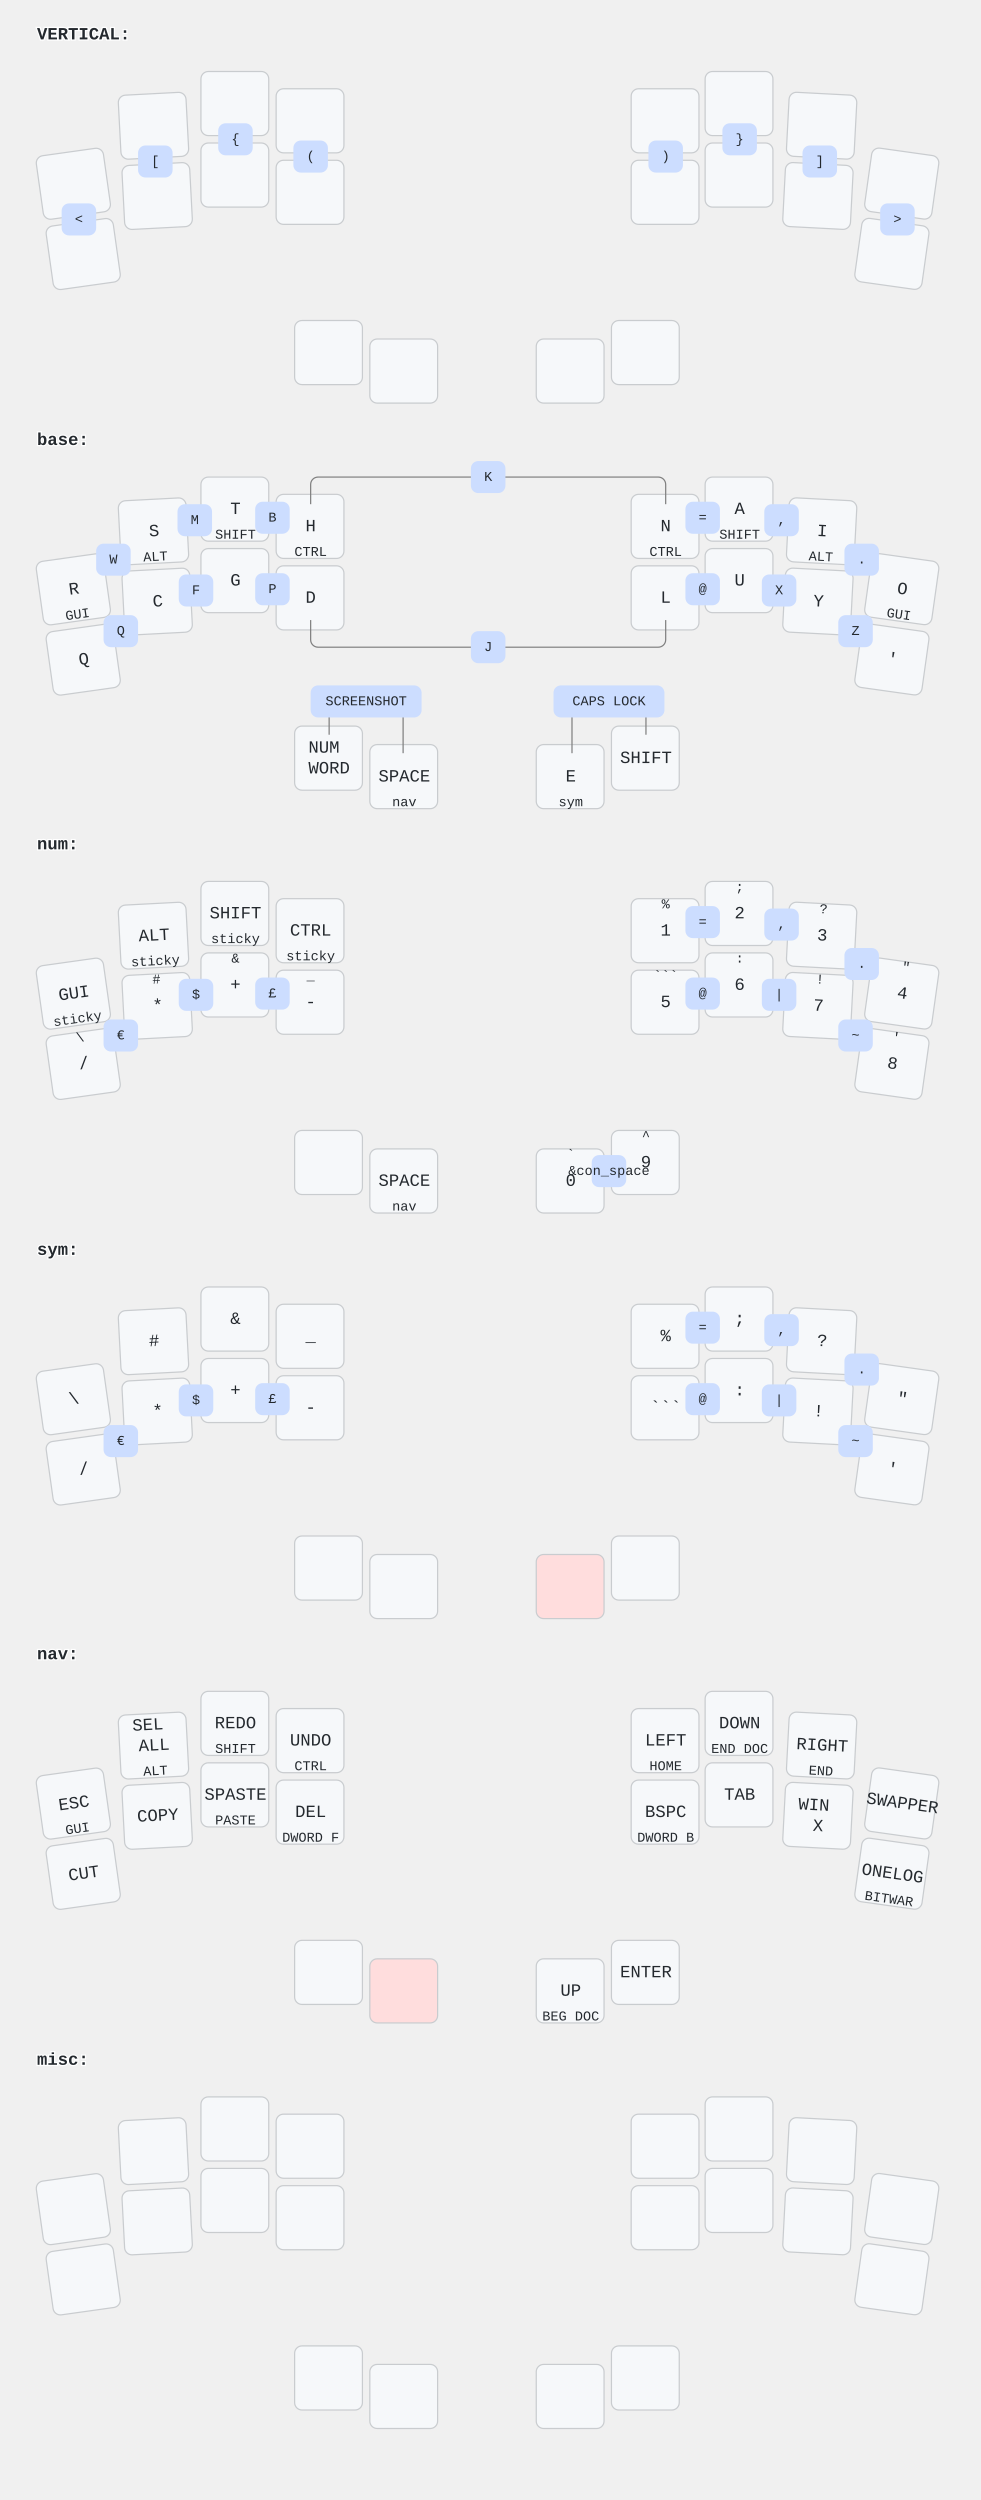
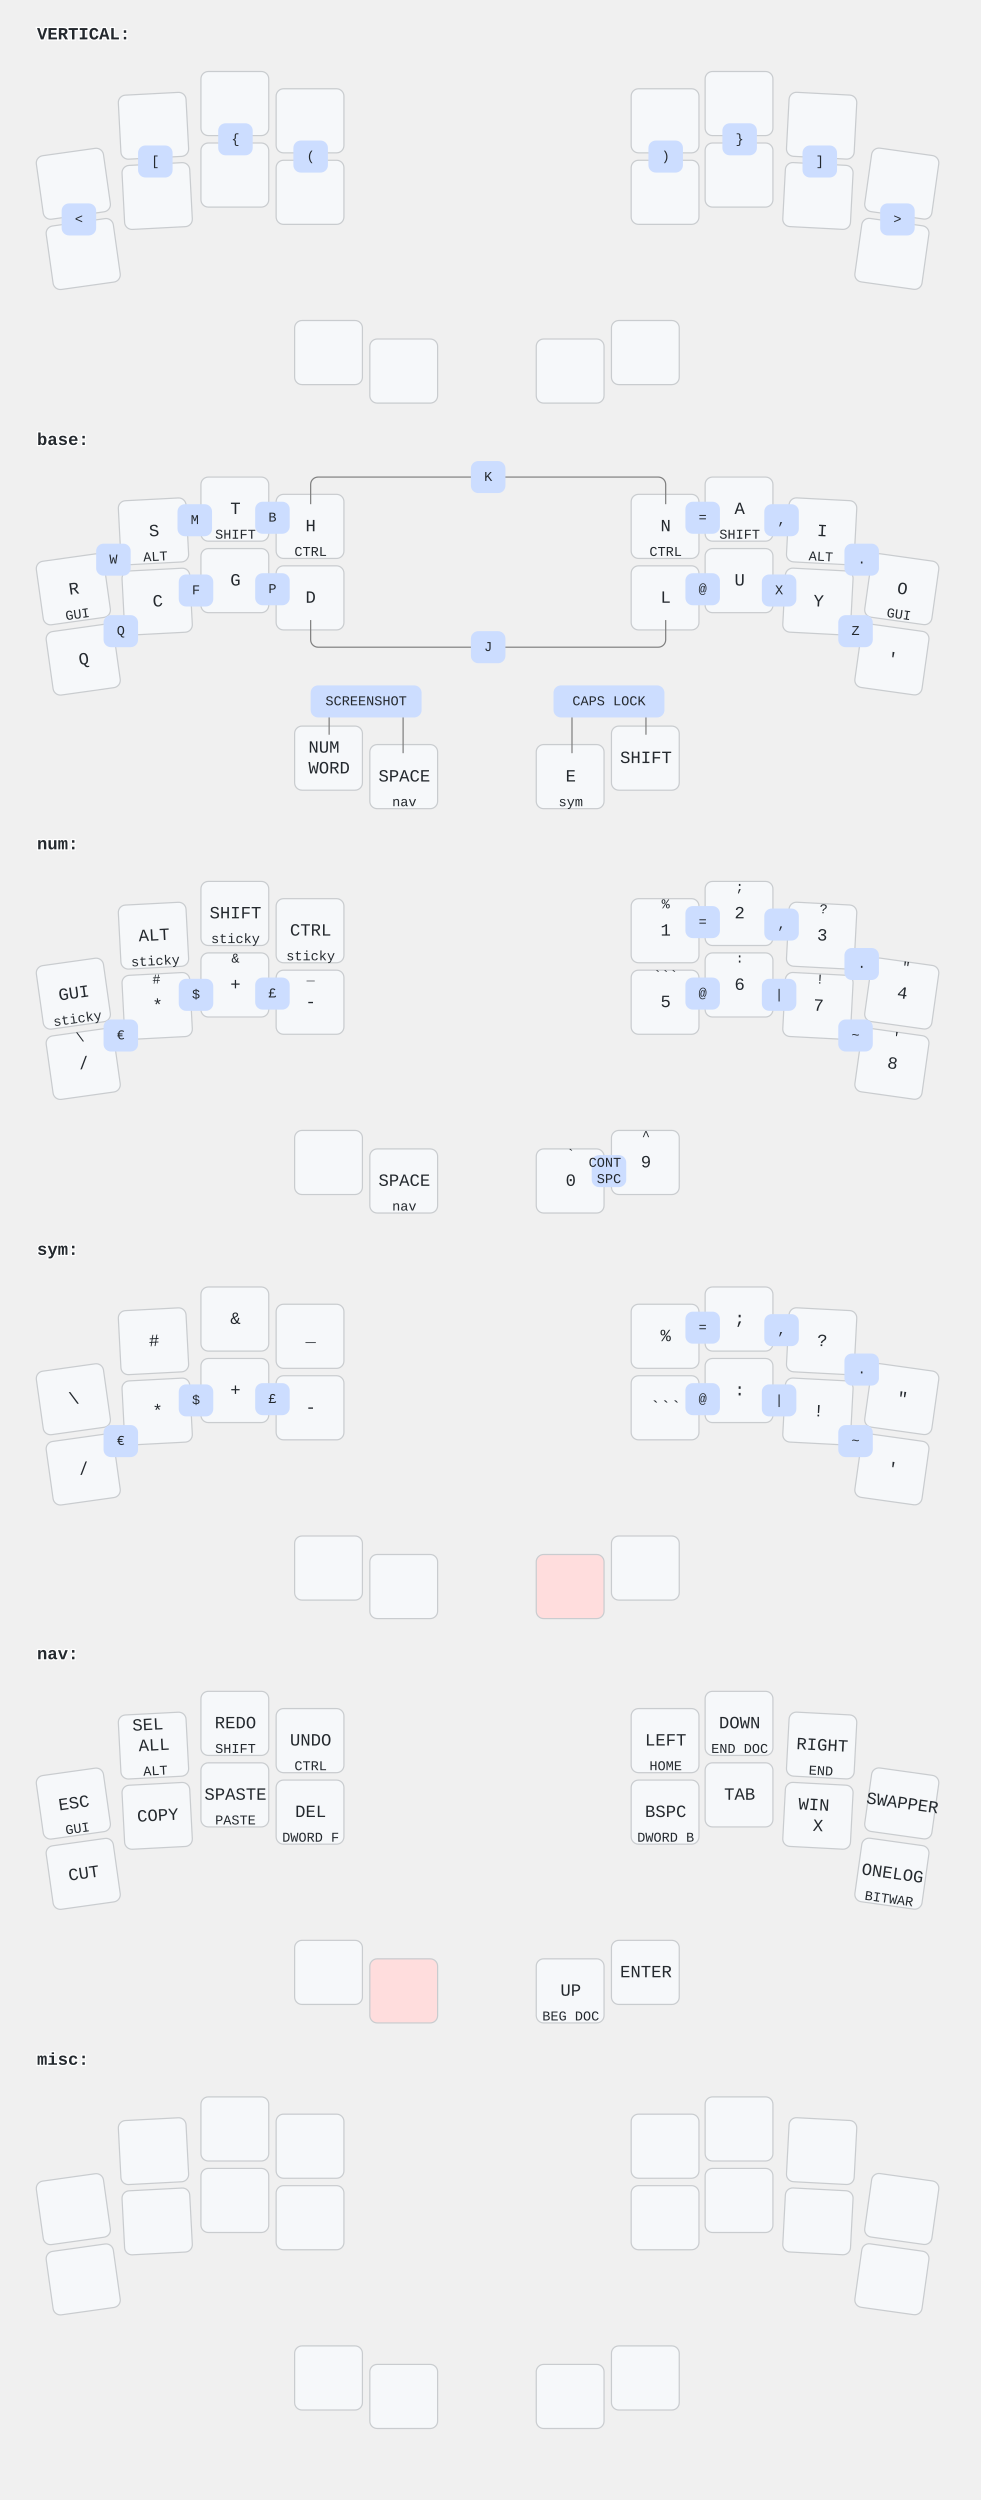
<svg xmlns="http://www.w3.org/2000/svg" width="795" height="2028" viewBox="0 0 795 2028" class="keymap">
  <style>/* font and background color specifications */
svg.keymap {
  font-family: SFMono-Regular,Consolas,Liberation Mono,Menlo,monospace;
  font-size: 14px;
  font-kerning: normal;
  text-rendering: optimizeLegibility;
  fill: #24292e;
}

/* default key styling */
rect.key {
  fill: #f6f8fa;
  stroke: #c9cccf;
  stroke-width: 1;
}

/* default key side styling, only used is draw_key_sides is set */
rect.side {
  filter: brightness(90%);
}

/* color accent for combo boxes */
rect.combo, rect.combo-separate {
  fill: #cdf;
}

/* color accent for held keys */
rect.held, rect.combo.held {
  fill: #fdd;
}

/* color accent for ghost (optional) keys */
rect.ghost, rect.combo.ghost {
  display: none;
}

text {
  text-anchor: middle;
  dominant-baseline: middle;
}

/* styling for layer labels */
text.label {
  font-weight: bold;
  text-anchor: start;
  stroke: white;
  stroke-width: 2;
  paint-order: stroke;
}

/* styling for combo tap, and key hold/shifted label text */
text.combo, text.hold, text.shifted {
  font-size: 11px;
}

text.hold {
  text-anchor: middle;
  dominant-baseline: auto;
}

text.shifted {
  text-anchor: middle;
  dominant-baseline: hanging;
}

/* styling for hold/shifted label text in combo box */
text.combo.hold, text.combo.shifted {
  font-size: 8px;
}

/* lighter symbol for transparent keys */
text.trans {
  fill: #7b7e81;
}

/* styling for combo dendrons */
path.combo {
  stroke-width: 1;
  stroke: gray;
  fill: none;
}

/* Start Tabler Icons Cleanup */
/* cannot use height/width with glyphs */
.icon-tabler &gt; path {
  fill: inherit;
  stroke: inherit;
  stroke-width: 2;
}
/* hide tabler's default box */
.icon-tabler &gt; path[stroke="none"][fill="none"] {
  visibility: hidden;
}
/* End Tabler Icons Cleanup */</style>
  <g transform="translate(30, 0)" class="layer-VERTICAL">
    <text x="0" y="28" class="label">VERTICAL:</text>
    <g transform="translate(0, 56)">
      <g transform="translate(30, 93) rotate(-8.0)" class="key trans keypos-0">
        <rect rx="6" ry="6" x="-28" y="-26" width="55" height="52" class="key trans" />
      </g>
      <g transform="translate(95, 46) rotate(-3.0)" class="key trans keypos-1">
        <rect rx="6" ry="6" x="-28" y="-26" width="55" height="52" class="key trans" />
      </g>
      <g transform="translate(161, 28)" class="key trans keypos-2">
        <rect rx="6" ry="6" x="-28" y="-26" width="55" height="52" class="key trans" />
      </g>
      <g transform="translate(222, 42)" class="key trans keypos-3">
        <rect rx="6" ry="6" x="-28" y="-26" width="55" height="52" class="key trans" />
      </g>
      <g transform="translate(283, 71)" class="key ghost keypos-4">
        <rect rx="6" ry="6" x="-28" y="-26" width="55" height="52" class="key ghost" />
      </g>
      <g transform="translate(449, 71)" class="key ghost keypos-5">
        <rect rx="6" ry="6" x="-28" y="-26" width="55" height="52" class="key ghost" />
      </g>
      <g transform="translate(510, 42)" class="key trans keypos-6">
        <rect rx="6" ry="6" x="-28" y="-26" width="55" height="52" class="key trans" />
      </g>
      <g transform="translate(570, 28)" class="key trans keypos-7">
        <rect rx="6" ry="6" x="-28" y="-26" width="55" height="52" class="key trans" />
      </g>
      <g transform="translate(637, 46) rotate(3.0)" class="key trans keypos-8">
        <rect rx="6" ry="6" x="-28" y="-26" width="55" height="52" class="key trans" />
      </g>
      <g transform="translate(702, 93) rotate(8.0)" class="key trans keypos-9">
        <rect rx="6" ry="6" x="-28" y="-26" width="55" height="52" class="key trans" />
      </g>
      <g transform="translate(38, 150) rotate(-8.0)" class="key trans keypos-10">
        <rect rx="6" ry="6" x="-28" y="-26" width="55" height="52" class="key trans" />
      </g>
      <g transform="translate(98, 103) rotate(-3.0)" class="key trans keypos-11">
        <rect rx="6" ry="6" x="-28" y="-26" width="55" height="52" class="key trans" />
      </g>
      <g transform="translate(161, 86)" class="key trans keypos-12">
        <rect rx="6" ry="6" x="-28" y="-26" width="55" height="52" class="key trans" />
      </g>
      <g transform="translate(222, 100)" class="key trans keypos-13">
        <rect rx="6" ry="6" x="-28" y="-26" width="55" height="52" class="key trans" />
      </g>
      <g transform="translate(283, 129)" class="key ghost keypos-14">
        <rect rx="6" ry="6" x="-28" y="-26" width="55" height="52" class="key ghost" />
      </g>
      <g transform="translate(449, 129)" class="key ghost keypos-15">
        <rect rx="6" ry="6" x="-28" y="-26" width="55" height="52" class="key ghost" />
      </g>
      <g transform="translate(510, 100)" class="key trans keypos-16">
        <rect rx="6" ry="6" x="-28" y="-26" width="55" height="52" class="key trans" />
      </g>
      <g transform="translate(570, 86)" class="key trans keypos-17">
        <rect rx="6" ry="6" x="-28" y="-26" width="55" height="52" class="key trans" />
      </g>
      <g transform="translate(634, 103) rotate(3.0)" class="key trans keypos-18">
        <rect rx="6" ry="6" x="-28" y="-26" width="55" height="52" class="key trans" />
      </g>
      <g transform="translate(694, 150) rotate(8.0)" class="key trans keypos-19">
        <rect rx="6" ry="6" x="-28" y="-26" width="55" height="52" class="key trans" />
      </g>
      <g transform="translate(101, 161) rotate(-3.0)" class="key ghost keypos-20">
        <rect rx="6" ry="6" x="-28" y="-26" width="55" height="52" class="key ghost" />
      </g>
      <g transform="translate(161, 143)" class="key ghost keypos-21">
        <rect rx="6" ry="6" x="-28" y="-26" width="55" height="52" class="key ghost" />
      </g>
      <g transform="translate(222, 158)" class="key ghost keypos-22">
        <rect rx="6" ry="6" x="-28" y="-26" width="55" height="52" class="key ghost" />
      </g>
      <g transform="translate(510, 158)" class="key ghost keypos-23">
        <rect rx="6" ry="6" x="-28" y="-26" width="55" height="52" class="key ghost" />
      </g>
      <g transform="translate(570, 143)" class="key ghost keypos-24">
        <rect rx="6" ry="6" x="-28" y="-26" width="55" height="52" class="key ghost" />
      </g>
      <g transform="translate(631, 161) rotate(3.0)" class="key ghost keypos-25">
        <rect rx="6" ry="6" x="-28" y="-26" width="55" height="52" class="key ghost" />
      </g>
      <g transform="translate(237, 230)" class="key trans keypos-26">
        <rect rx="6" ry="6" x="-28" y="-26" width="55" height="52" class="key trans" />
      </g>
      <g transform="translate(298, 245)" class="key trans keypos-27">
        <rect rx="6" ry="6" x="-28" y="-26" width="55" height="52" class="key trans" />
      </g>
      <g transform="translate(433, 245)" class="key trans keypos-28">
        <rect rx="6" ry="6" x="-28" y="-26" width="55" height="52" class="key trans" />
      </g>
      <g transform="translate(494, 230)" class="key trans keypos-29">
        <rect rx="6" ry="6" x="-28" y="-26" width="55" height="52" class="key trans" />
      </g>
      <g class="combo combopos-0">
        <rect rx="6" ry="6" x="20" y="109" width="28" height="26" class="combo" />
        <text x="34" y="122" class="combo tap">&lt;</text>
      </g>
      <g class="combo combopos-1">
        <rect rx="6" ry="6" x="82" y="62" width="28" height="26" class="combo" />
        <text x="96" y="75" class="combo tap">[</text>
      </g>
      <g class="combo combopos-2">
        <rect rx="6" ry="6" x="147" y="44" width="28" height="26" class="combo" />
        <text x="161" y="57" class="combo tap">{</text>
      </g>
      <g class="combo combopos-3">
        <rect rx="6" ry="6" x="208" y="58" width="28" height="26" class="combo" />
        <text x="222" y="71" class="combo tap">(</text>
      </g>
      <g class="combo combopos-4">
        <rect rx="6" ry="6" x="496" y="58" width="28" height="26" class="combo" />
        <text x="510" y="71" class="combo tap">)</text>
      </g>
      <g class="combo combopos-5">
        <rect rx="6" ry="6" x="556" y="44" width="28" height="26" class="combo" />
        <text x="570" y="57" class="combo tap">}</text>
      </g>
      <g class="combo combopos-6">
        <rect rx="6" ry="6" x="621" y="62" width="28" height="26" class="combo" />
        <text x="635" y="75" class="combo tap">]</text>
      </g>
      <g class="combo combopos-7">
        <rect rx="6" ry="6" x="684" y="109" width="28" height="26" class="combo" />
        <text x="698" y="122" class="combo tap">&gt;</text>
      </g>
    </g>
  </g>
  <g transform="translate(30, 329)" class="layer-base">
    <text x="0" y="28" class="label">base:</text>
    <g transform="translate(0, 56)">
      <g transform="translate(30, 93) rotate(-8.0)" class="key keypos-0">
        <rect rx="6" ry="6" x="-28" y="-26" width="55" height="52" class="key" />
        <text x="0" y="0" class="key tap">R</text>
        <text x="0" y="24" class="key hold">GUI</text>
      </g>
      <g transform="translate(95, 46) rotate(-3.0)" class="key keypos-1">
        <rect rx="6" ry="6" x="-28" y="-26" width="55" height="52" class="key" />
        <text x="0" y="0" class="key tap">S</text>
        <text x="0" y="24" class="key hold">ALT</text>
      </g>
      <g transform="translate(161, 28)" class="key keypos-2">
        <rect rx="6" ry="6" x="-28" y="-26" width="55" height="52" class="key" />
        <text x="0" y="0" class="key tap">T</text>
        <text x="0" y="24" class="key hold">SHIFT</text>
      </g>
      <g transform="translate(222, 42)" class="key keypos-3">
        <rect rx="6" ry="6" x="-28" y="-26" width="55" height="52" class="key" />
        <text x="0" y="0" class="key tap">H</text>
        <text x="0" y="24" class="key hold">CTRL</text>
      </g>
      <g transform="translate(283, 71)" class="key ghost keypos-4">
        <rect rx="6" ry="6" x="-28" y="-26" width="55" height="52" class="key ghost" />
      </g>
      <g transform="translate(449, 71)" class="key ghost keypos-5">
        <rect rx="6" ry="6" x="-28" y="-26" width="55" height="52" class="key ghost" />
      </g>
      <g transform="translate(510, 42)" class="key keypos-6">
        <rect rx="6" ry="6" x="-28" y="-26" width="55" height="52" class="key" />
        <text x="0" y="0" class="key tap">N</text>
        <text x="0" y="24" class="key hold">CTRL</text>
      </g>
      <g transform="translate(570, 28)" class="key keypos-7">
        <rect rx="6" ry="6" x="-28" y="-26" width="55" height="52" class="key" />
        <text x="0" y="0" class="key tap">A</text>
        <text x="0" y="24" class="key hold">SHIFT</text>
      </g>
      <g transform="translate(637, 46) rotate(3.0)" class="key keypos-8">
        <rect rx="6" ry="6" x="-28" y="-26" width="55" height="52" class="key" />
        <text x="0" y="0" class="key tap">I</text>
        <text x="0" y="24" class="key hold">ALT</text>
      </g>
      <g transform="translate(702, 93) rotate(8.0)" class="key keypos-9">
        <rect rx="6" ry="6" x="-28" y="-26" width="55" height="52" class="key" />
        <text x="0" y="0" class="key tap">O</text>
        <text x="0" y="24" class="key hold">GUI</text>
      </g>
      <g transform="translate(38, 150) rotate(-8.0)" class="key keypos-10">
        <rect rx="6" ry="6" x="-28" y="-26" width="55" height="52" class="key" />
        <text x="0" y="0" class="key tap">Q</text>
      </g>
      <g transform="translate(98, 103) rotate(-3.0)" class="key keypos-11">
        <rect rx="6" ry="6" x="-28" y="-26" width="55" height="52" class="key" />
        <text x="0" y="0" class="key tap">C</text>
      </g>
      <g transform="translate(161, 86)" class="key keypos-12">
        <rect rx="6" ry="6" x="-28" y="-26" width="55" height="52" class="key" />
        <text x="0" y="0" class="key tap">G</text>
      </g>
      <g transform="translate(222, 100)" class="key keypos-13">
        <rect rx="6" ry="6" x="-28" y="-26" width="55" height="52" class="key" />
        <text x="0" y="0" class="key tap">D</text>
      </g>
      <g transform="translate(283, 129)" class="key ghost keypos-14">
        <rect rx="6" ry="6" x="-28" y="-26" width="55" height="52" class="key ghost" />
      </g>
      <g transform="translate(449, 129)" class="key ghost keypos-15">
        <rect rx="6" ry="6" x="-28" y="-26" width="55" height="52" class="key ghost" />
      </g>
      <g transform="translate(510, 100)" class="key keypos-16">
        <rect rx="6" ry="6" x="-28" y="-26" width="55" height="52" class="key" />
        <text x="0" y="0" class="key tap">L</text>
      </g>
      <g transform="translate(570, 86)" class="key keypos-17">
        <rect rx="6" ry="6" x="-28" y="-26" width="55" height="52" class="key" />
        <text x="0" y="0" class="key tap">U</text>
      </g>
      <g transform="translate(634, 103) rotate(3.0)" class="key keypos-18">
        <rect rx="6" ry="6" x="-28" y="-26" width="55" height="52" class="key" />
        <text x="0" y="0" class="key tap">Y</text>
      </g>
      <g transform="translate(694, 150) rotate(8.0)" class="key keypos-19">
        <rect rx="6" ry="6" x="-28" y="-26" width="55" height="52" class="key" />
        <text x="0" y="0" class="key tap">'</text>
      </g>
      <g transform="translate(101, 161) rotate(-3.0)" class="key ghost keypos-20">
        <rect rx="6" ry="6" x="-28" y="-26" width="55" height="52" class="key ghost" />
      </g>
      <g transform="translate(161, 143)" class="key ghost keypos-21">
        <rect rx="6" ry="6" x="-28" y="-26" width="55" height="52" class="key ghost" />
      </g>
      <g transform="translate(222, 158)" class="key ghost keypos-22">
        <rect rx="6" ry="6" x="-28" y="-26" width="55" height="52" class="key ghost" />
      </g>
      <g transform="translate(510, 158)" class="key ghost keypos-23">
        <rect rx="6" ry="6" x="-28" y="-26" width="55" height="52" class="key ghost" />
      </g>
      <g transform="translate(570, 143)" class="key ghost keypos-24">
        <rect rx="6" ry="6" x="-28" y="-26" width="55" height="52" class="key ghost" />
      </g>
      <g transform="translate(631, 161) rotate(3.0)" class="key ghost keypos-25">
        <rect rx="6" ry="6" x="-28" y="-26" width="55" height="52" class="key ghost" />
      </g>
      <g transform="translate(237, 230)" class="key keypos-26">
        <rect rx="6" ry="6" x="-28" y="-26" width="55" height="52" class="key" />
        <text x="0" y="0" class="key tap">
          <tspan x="0" dy="-0.6em">NUM</tspan>
          <tspan x="0" dy="1.2em">WORD</tspan>
        </text>
      </g>
      <g transform="translate(298, 245)" class="key keypos-27">
        <rect rx="6" ry="6" x="-28" y="-26" width="55" height="52" class="key" />
        <text x="0" y="0" class="key tap">SPACE</text>
        <text x="0" y="24" class="key hold">nav</text>
      </g>
      <g transform="translate(433, 245)" class="key keypos-28">
        <rect rx="6" ry="6" x="-28" y="-26" width="55" height="52" class="key" />
        <text x="0" y="0" class="key tap">E</text>
        <text x="0" y="24" class="key hold">sym</text>
      </g>
      <g transform="translate(494, 230)" class="key keypos-29">
        <rect rx="6" ry="6" x="-28" y="-26" width="55" height="52" class="key" />
        <text x="0" y="0" class="key tap">SHIFT</text>
      </g>
      <g class="combo combopos-0">
        <rect rx="6" ry="6" x="48" y="56" width="28" height="26" class="combo" />
        <text x="62" y="69" class="combo tap">W</text>
      </g>
      <g class="combo combopos-1">
        <rect rx="6" ry="6" x="114" y="24" width="28" height="26" class="combo" />
        <text x="128" y="37" class="combo tap">M</text>
      </g>
      <g class="combo combopos-2">
        <rect rx="6" ry="6" x="177" y="22" width="28" height="26" class="combo" />
        <text x="191" y="35" class="combo tap">B</text>
      </g>
      <g class="combo combopos-3">
        <path d="M366,2 h-138 a6.0,6.0 0 0 0 -6.0,6.0 v16" class="combo" />
        <path d="M366,2 h138 a6.0,6.0 0 0 1 6.0,6.0 v16" class="combo" />
        <rect rx="6" ry="6" x="352" y="-11" width="28" height="26" class="combo" />
        <text x="366" y="2" class="combo tap">K</text>
      </g>
      <g class="combo combopos-4">
        <rect rx="6" ry="6" x="526" y="22" width="28" height="26" class="combo" />
        <text x="540" y="35" class="combo tap">=</text>
      </g>
      <g class="combo combopos-5">
        <rect rx="6" ry="6" x="590" y="24" width="28" height="26" class="combo" />
        <text x="604" y="37" class="combo tap">,</text>
      </g>
      <g class="combo combopos-6">
        <rect rx="6" ry="6" x="655" y="56" width="28" height="26" class="combo" />
        <text x="669" y="69" class="combo tap">.</text>
      </g>
      <g class="combo combopos-7">
        <rect rx="6" ry="6" x="54" y="114" width="28" height="26" class="combo" />
        <text x="68" y="127" class="combo tap">Q</text>
      </g>
      <g class="combo combopos-8">
        <rect rx="6" ry="6" x="115" y="81" width="28" height="26" class="combo" />
        <text x="129" y="94" class="combo tap">F</text>
      </g>
      <g class="combo combopos-9">
        <rect rx="6" ry="6" x="177" y="80" width="28" height="26" class="combo" />
        <text x="191" y="93" class="combo tap">P</text>
      </g>
      <g class="combo combopos-10">
        <path d="M366,140 h-138 a6.0,6.0 0 0 1 -6.0,-6.0 v-16" class="combo" />
        <path d="M366,140 h138 a6.0,6.0 0 0 0 6.0,-6.0 v-16" class="combo" />
        <rect rx="6" ry="6" x="352" y="127" width="28" height="26" class="combo" />
        <text x="366" y="140" class="combo tap">J</text>
      </g>
      <g class="combo combopos-11">
        <rect rx="6" ry="6" x="526" y="80" width="28" height="26" class="combo" />
        <text x="540" y="93" class="combo tap">@</text>
      </g>
      <g class="combo combopos-12">
        <rect rx="6" ry="6" x="588" y="81" width="28" height="26" class="combo" />
        <text x="602" y="94" class="combo tap">X</text>
      </g>
      <g class="combo combopos-13">
        <rect rx="6" ry="6" x="650" y="114" width="28" height="26" class="combo" />
        <text x="664" y="127" class="combo tap">Z</text>
      </g>
      <g class="combo combopos-14">
        <path d="M267,184 h-24 a6.0,6.0 0 0 0 -6.0,6.0 v21" class="combo" />
        <path d="M267,184 h24 a6.0,6.0 0 0 1 6.0,6.0 v36" class="combo" />
        <rect rx="6" ry="6" x="222" y="171" width="90" height="26" class="combo" />
        <text x="267" y="184" class="combo tap">SCREENSHOT</text>
      </g>
      <g class="combo combopos-15">
        <path d="M464,184 h-24 a6.0,6.0 0 0 0 -6.0,6.0 v36" class="combo" />
        <path d="M464,184 h24 a6.0,6.0 0 0 1 6.0,6.0 v21" class="combo" />
        <rect rx="6" ry="6" x="419" y="171" width="90" height="26" class="combo" />
        <text x="464" y="184" class="combo tap">CAPS LOCK</text>
      </g>
    </g>
  </g>
  <g transform="translate(30, 657)" class="layer-num">
    <text x="0" y="28" class="label">num:</text>
    <g transform="translate(0, 56)">
      <g transform="translate(30, 93) rotate(-8.0)" class="key keypos-0">
        <rect rx="6" ry="6" x="-28" y="-26" width="55" height="52" class="key" />
        <text x="0" y="0" class="key tap">GUI</text>
        <text x="0" y="24" class="key hold">sticky</text>
      </g>
      <g transform="translate(95, 46) rotate(-3.0)" class="key keypos-1">
        <rect rx="6" ry="6" x="-28" y="-26" width="55" height="52" class="key" />
        <text x="0" y="0" class="key tap">ALT</text>
        <text x="0" y="24" class="key hold">sticky</text>
      </g>
      <g transform="translate(161, 28)" class="key keypos-2">
        <rect rx="6" ry="6" x="-28" y="-26" width="55" height="52" class="key" />
        <text x="0" y="0" class="key tap">SHIFT</text>
        <text x="0" y="24" class="key hold">sticky</text>
      </g>
      <g transform="translate(222, 42)" class="key keypos-3">
        <rect rx="6" ry="6" x="-28" y="-26" width="55" height="52" class="key" />
        <text x="0" y="0" class="key tap">CTRL</text>
        <text x="0" y="24" class="key hold">sticky</text>
      </g>
      <g transform="translate(283, 71)" class="key ghost keypos-4">
        <rect rx="6" ry="6" x="-28" y="-26" width="55" height="52" class="key ghost" />
      </g>
      <g transform="translate(449, 71)" class="key ghost keypos-5">
        <rect rx="6" ry="6" x="-28" y="-26" width="55" height="52" class="key ghost" />
      </g>
      <g transform="translate(510, 42)" class="key keypos-6">
        <rect rx="6" ry="6" x="-28" y="-26" width="55" height="52" class="key" />
        <text x="0" y="0" class="key tap">1</text>
        <text x="0" y="-24" class="key shifted">%</text>
      </g>
      <g transform="translate(570, 28)" class="key keypos-7">
        <rect rx="6" ry="6" x="-28" y="-26" width="55" height="52" class="key" />
        <text x="0" y="0" class="key tap">2</text>
        <text x="0" y="-24" class="key shifted">;</text>
      </g>
      <g transform="translate(637, 46) rotate(3.0)" class="key keypos-8">
        <rect rx="6" ry="6" x="-28" y="-26" width="55" height="52" class="key" />
        <text x="0" y="0" class="key tap">3</text>
        <text x="0" y="-24" class="key shifted">?</text>
      </g>
      <g transform="translate(702, 93) rotate(8.0)" class="key keypos-9">
        <rect rx="6" ry="6" x="-28" y="-26" width="55" height="52" class="key" />
        <text x="0" y="0" class="key tap">4</text>
        <text x="0" y="-24" class="key shifted">"</text>
      </g>
      <g transform="translate(38, 150) rotate(-8.0)" class="key keypos-10">
        <rect rx="6" ry="6" x="-28" y="-26" width="55" height="52" class="key" />
        <text x="0" y="0" class="key tap">/</text>
        <text x="0" y="-24" class="key shifted">\</text>
      </g>
      <g transform="translate(98, 103) rotate(-3.0)" class="key keypos-11">
        <rect rx="6" ry="6" x="-28" y="-26" width="55" height="52" class="key" />
        <text x="0" y="0" class="key tap">*</text>
        <text x="0" y="-24" class="key shifted">#</text>
      </g>
      <g transform="translate(161, 86)" class="key keypos-12">
        <rect rx="6" ry="6" x="-28" y="-26" width="55" height="52" class="key" />
        <text x="0" y="0" class="key tap">+</text>
        <text x="0" y="-24" class="key shifted">&amp;</text>
      </g>
      <g transform="translate(222, 100)" class="key keypos-13">
        <rect rx="6" ry="6" x="-28" y="-26" width="55" height="52" class="key" />
        <text x="0" y="0" class="key tap">-</text>
        <text x="0" y="-24" class="key shifted">_</text>
      </g>
      <g transform="translate(283, 129)" class="key ghost keypos-14">
        <rect rx="6" ry="6" x="-28" y="-26" width="55" height="52" class="key ghost" />
      </g>
      <g transform="translate(449, 129)" class="key ghost keypos-15">
        <rect rx="6" ry="6" x="-28" y="-26" width="55" height="52" class="key ghost" />
      </g>
      <g transform="translate(510, 100)" class="key keypos-16">
        <rect rx="6" ry="6" x="-28" y="-26" width="55" height="52" class="key" />
        <text x="0" y="0" class="key tap">5</text>
        <text x="0" y="-24" class="key shifted">```</text>
      </g>
      <g transform="translate(570, 86)" class="key keypos-17">
        <rect rx="6" ry="6" x="-28" y="-26" width="55" height="52" class="key" />
        <text x="0" y="0" class="key tap">6</text>
        <text x="0" y="-24" class="key shifted">:</text>
      </g>
      <g transform="translate(634, 103) rotate(3.0)" class="key keypos-18">
        <rect rx="6" ry="6" x="-28" y="-26" width="55" height="52" class="key" />
        <text x="0" y="0" class="key tap">7</text>
        <text x="0" y="-24" class="key shifted">!</text>
      </g>
      <g transform="translate(694, 150) rotate(8.0)" class="key keypos-19">
        <rect rx="6" ry="6" x="-28" y="-26" width="55" height="52" class="key" />
        <text x="0" y="0" class="key tap">8</text>
        <text x="0" y="-24" class="key shifted">'</text>
      </g>
      <g transform="translate(101, 161) rotate(-3.0)" class="key ghost keypos-20">
        <rect rx="6" ry="6" x="-28" y="-26" width="55" height="52" class="key ghost" />
      </g>
      <g transform="translate(161, 143)" class="key ghost keypos-21">
        <rect rx="6" ry="6" x="-28" y="-26" width="55" height="52" class="key ghost" />
      </g>
      <g transform="translate(222, 158)" class="key ghost keypos-22">
        <rect rx="6" ry="6" x="-28" y="-26" width="55" height="52" class="key ghost" />
      </g>
      <g transform="translate(510, 158)" class="key ghost keypos-23">
        <rect rx="6" ry="6" x="-28" y="-26" width="55" height="52" class="key ghost" />
      </g>
      <g transform="translate(570, 143)" class="key ghost keypos-24">
        <rect rx="6" ry="6" x="-28" y="-26" width="55" height="52" class="key ghost" />
      </g>
      <g transform="translate(631, 161) rotate(3.0)" class="key ghost keypos-25">
        <rect rx="6" ry="6" x="-28" y="-26" width="55" height="52" class="key ghost" />
      </g>
      <g transform="translate(237, 230)" class="key trans keypos-26">
        <rect rx="6" ry="6" x="-28" y="-26" width="55" height="52" class="key trans" />
      </g>
      <g transform="translate(298, 245)" class="key keypos-27">
        <rect rx="6" ry="6" x="-28" y="-26" width="55" height="52" class="key" />
        <text x="0" y="0" class="key tap">SPACE</text>
        <text x="0" y="24" class="key hold">nav</text>
      </g>
      <g transform="translate(433, 245)" class="key keypos-28">
        <rect rx="6" ry="6" x="-28" y="-26" width="55" height="52" class="key" />
        <text x="0" y="0" class="key tap">0</text>
        <text x="0" y="-24" class="key shifted">`</text>
      </g>
      <g transform="translate(494, 230)" class="key keypos-29">
        <rect rx="6" ry="6" x="-28" y="-26" width="55" height="52" class="key" />
        <text x="0" y="0" class="key tap">9</text>
        <text x="0" y="-24" class="key shifted">^</text>
      </g>
      <g class="combo combopos-0">
        <rect rx="6" ry="6" x="526" y="22" width="28" height="26" class="combo" />
        <text x="540" y="35" class="combo tap">=</text>
      </g>
      <g class="combo combopos-1">
        <rect rx="6" ry="6" x="590" y="24" width="28" height="26" class="combo" />
        <text x="604" y="37" class="combo tap">,</text>
      </g>
      <g class="combo combopos-2">
        <rect rx="6" ry="6" x="655" y="56" width="28" height="26" class="combo" />
        <text x="669" y="69" class="combo tap">.</text>
      </g>
      <g class="combo combopos-3">
        <rect rx="6" ry="6" x="526" y="80" width="28" height="26" class="combo" />
        <text x="540" y="93" class="combo tap">@</text>
      </g>
      <g class="combo combopos-4">
        <rect rx="6" ry="6" x="450" y="224" width="28" height="26" class="combo" />
-         <text x="464" y="237" class="combo tap">&amp;con_space</text>
+         <text x="464" y="237" class="combo tap">
+           <tspan x="464" dy="-0.6em">CONT</tspan>
+           <tspan x="464" dy="1.2em">SPC</tspan>
+         </text>
      </g>
      <g class="combo combopos-5">
        <rect rx="6" ry="6" x="54" y="114" width="28" height="26" class="combo" />
        <text x="68" y="127" class="combo tap">€</text>
      </g>
      <g class="combo combopos-6">
        <rect rx="6" ry="6" x="115" y="81" width="28" height="26" class="combo" />
        <text x="129" y="94" class="combo tap">$</text>
      </g>
      <g class="combo combopos-7">
        <rect rx="6" ry="6" x="177" y="80" width="28" height="26" class="combo" />
        <text x="191" y="93" class="combo tap">£</text>
      </g>
      <g class="combo combopos-8">
        <rect rx="6" ry="6" x="588" y="81" width="28" height="26" class="combo" />
        <text x="602" y="94" class="combo tap">|</text>
      </g>
      <g class="combo combopos-9">
        <rect rx="6" ry="6" x="650" y="114" width="28" height="26" class="combo" />
        <text x="664" y="127" class="combo tap">~</text>
      </g>
    </g>
  </g>
  <g transform="translate(30, 986)" class="layer-sym">
    <text x="0" y="28" class="label">sym:</text>
    <g transform="translate(0, 56)">
      <g transform="translate(30, 93) rotate(-8.0)" class="key keypos-0">
        <rect rx="6" ry="6" x="-28" y="-26" width="55" height="52" class="key" />
        <text x="0" y="0" class="key tap">\</text>
      </g>
      <g transform="translate(95, 46) rotate(-3.0)" class="key keypos-1">
        <rect rx="6" ry="6" x="-28" y="-26" width="55" height="52" class="key" />
        <text x="0" y="0" class="key tap">#</text>
      </g>
      <g transform="translate(161, 28)" class="key keypos-2">
        <rect rx="6" ry="6" x="-28" y="-26" width="55" height="52" class="key" />
        <text x="0" y="0" class="key tap">&amp;</text>
      </g>
      <g transform="translate(222, 42)" class="key keypos-3">
        <rect rx="6" ry="6" x="-28" y="-26" width="55" height="52" class="key" />
        <text x="0" y="0" class="key tap">_</text>
      </g>
      <g transform="translate(283, 71)" class="key ghost keypos-4">
        <rect rx="6" ry="6" x="-28" y="-26" width="55" height="52" class="key ghost" />
      </g>
      <g transform="translate(449, 71)" class="key ghost keypos-5">
        <rect rx="6" ry="6" x="-28" y="-26" width="55" height="52" class="key ghost" />
      </g>
      <g transform="translate(510, 42)" class="key keypos-6">
        <rect rx="6" ry="6" x="-28" y="-26" width="55" height="52" class="key" />
        <text x="0" y="0" class="key tap">%</text>
      </g>
      <g transform="translate(570, 28)" class="key keypos-7">
        <rect rx="6" ry="6" x="-28" y="-26" width="55" height="52" class="key" />
        <text x="0" y="0" class="key tap">;</text>
      </g>
      <g transform="translate(637, 46) rotate(3.0)" class="key keypos-8">
        <rect rx="6" ry="6" x="-28" y="-26" width="55" height="52" class="key" />
        <text x="0" y="0" class="key tap">?</text>
      </g>
      <g transform="translate(702, 93) rotate(8.0)" class="key keypos-9">
        <rect rx="6" ry="6" x="-28" y="-26" width="55" height="52" class="key" />
        <text x="0" y="0" class="key tap">"</text>
      </g>
      <g transform="translate(38, 150) rotate(-8.0)" class="key keypos-10">
        <rect rx="6" ry="6" x="-28" y="-26" width="55" height="52" class="key" />
        <text x="0" y="0" class="key tap">/</text>
      </g>
      <g transform="translate(98, 103) rotate(-3.0)" class="key keypos-11">
        <rect rx="6" ry="6" x="-28" y="-26" width="55" height="52" class="key" />
        <text x="0" y="0" class="key tap">*</text>
      </g>
      <g transform="translate(161, 86)" class="key keypos-12">
        <rect rx="6" ry="6" x="-28" y="-26" width="55" height="52" class="key" />
        <text x="0" y="0" class="key tap">+</text>
      </g>
      <g transform="translate(222, 100)" class="key keypos-13">
        <rect rx="6" ry="6" x="-28" y="-26" width="55" height="52" class="key" />
        <text x="0" y="0" class="key tap">-</text>
      </g>
      <g transform="translate(283, 129)" class="key ghost keypos-14">
        <rect rx="6" ry="6" x="-28" y="-26" width="55" height="52" class="key ghost" />
      </g>
      <g transform="translate(449, 129)" class="key ghost keypos-15">
        <rect rx="6" ry="6" x="-28" y="-26" width="55" height="52" class="key ghost" />
      </g>
      <g transform="translate(510, 100)" class="key keypos-16">
        <rect rx="6" ry="6" x="-28" y="-26" width="55" height="52" class="key" />
        <text x="0" y="0" class="key tap">```</text>
      </g>
      <g transform="translate(570, 86)" class="key keypos-17">
        <rect rx="6" ry="6" x="-28" y="-26" width="55" height="52" class="key" />
        <text x="0" y="0" class="key tap">:</text>
      </g>
      <g transform="translate(634, 103) rotate(3.0)" class="key keypos-18">
        <rect rx="6" ry="6" x="-28" y="-26" width="55" height="52" class="key" />
        <text x="0" y="0" class="key tap">!</text>
      </g>
      <g transform="translate(694, 150) rotate(8.0)" class="key keypos-19">
        <rect rx="6" ry="6" x="-28" y="-26" width="55" height="52" class="key" />
        <text x="0" y="0" class="key tap">'</text>
      </g>
      <g transform="translate(101, 161) rotate(-3.0)" class="key ghost keypos-20">
        <rect rx="6" ry="6" x="-28" y="-26" width="55" height="52" class="key ghost" />
      </g>
      <g transform="translate(161, 143)" class="key ghost keypos-21">
        <rect rx="6" ry="6" x="-28" y="-26" width="55" height="52" class="key ghost" />
      </g>
      <g transform="translate(222, 158)" class="key ghost keypos-22">
        <rect rx="6" ry="6" x="-28" y="-26" width="55" height="52" class="key ghost" />
      </g>
      <g transform="translate(510, 158)" class="key ghost keypos-23">
        <rect rx="6" ry="6" x="-28" y="-26" width="55" height="52" class="key ghost" />
      </g>
      <g transform="translate(570, 143)" class="key ghost keypos-24">
        <rect rx="6" ry="6" x="-28" y="-26" width="55" height="52" class="key ghost" />
      </g>
      <g transform="translate(631, 161) rotate(3.0)" class="key ghost keypos-25">
        <rect rx="6" ry="6" x="-28" y="-26" width="55" height="52" class="key ghost" />
      </g>
      <g transform="translate(237, 230)" class="key trans keypos-26">
        <rect rx="6" ry="6" x="-28" y="-26" width="55" height="52" class="key trans" />
      </g>
      <g transform="translate(298, 245)" class="key trans keypos-27">
        <rect rx="6" ry="6" x="-28" y="-26" width="55" height="52" class="key trans" />
      </g>
      <g transform="translate(433, 245)" class="key held keypos-28">
        <rect rx="6" ry="6" x="-28" y="-26" width="55" height="52" class="key held" />
      </g>
      <g transform="translate(494, 230)" class="key trans keypos-29">
        <rect rx="6" ry="6" x="-28" y="-26" width="55" height="52" class="key trans" />
      </g>
      <g class="combo combopos-0">
        <rect rx="6" ry="6" x="526" y="22" width="28" height="26" class="combo" />
        <text x="540" y="35" class="combo tap">=</text>
      </g>
      <g class="combo combopos-1">
        <rect rx="6" ry="6" x="590" y="24" width="28" height="26" class="combo" />
        <text x="604" y="37" class="combo tap">,</text>
      </g>
      <g class="combo combopos-2">
        <rect rx="6" ry="6" x="655" y="56" width="28" height="26" class="combo" />
        <text x="669" y="69" class="combo tap">.</text>
      </g>
      <g class="combo combopos-3">
        <rect rx="6" ry="6" x="526" y="80" width="28" height="26" class="combo" />
        <text x="540" y="93" class="combo tap">@</text>
      </g>
      <g class="combo combopos-4">
        <rect rx="6" ry="6" x="54" y="114" width="28" height="26" class="combo" />
        <text x="68" y="127" class="combo tap">€</text>
      </g>
      <g class="combo combopos-5">
        <rect rx="6" ry="6" x="115" y="81" width="28" height="26" class="combo" />
        <text x="129" y="94" class="combo tap">$</text>
      </g>
      <g class="combo combopos-6">
        <rect rx="6" ry="6" x="177" y="80" width="28" height="26" class="combo" />
        <text x="191" y="93" class="combo tap">£</text>
      </g>
      <g class="combo combopos-7">
        <rect rx="6" ry="6" x="588" y="81" width="28" height="26" class="combo" />
        <text x="602" y="94" class="combo tap">|</text>
      </g>
      <g class="combo combopos-8">
        <rect rx="6" ry="6" x="650" y="114" width="28" height="26" class="combo" />
        <text x="664" y="127" class="combo tap">~</text>
      </g>
    </g>
  </g>
  <g transform="translate(30, 1314)" class="layer-nav">
    <text x="0" y="28" class="label">nav:</text>
    <g transform="translate(0, 56)">
      <g transform="translate(30, 93) rotate(-8.0)" class="key keypos-0">
        <rect rx="6" ry="6" x="-28" y="-26" width="55" height="52" class="key" />
        <text x="0" y="0" class="key tap">ESC</text>
        <text x="0" y="24" class="key hold">GUI</text>
      </g>
      <g transform="translate(95, 46) rotate(-3.0)" class="key keypos-1">
        <rect rx="6" ry="6" x="-28" y="-26" width="55" height="52" class="key" />
        <text x="0" y="0" class="key tap">
          <tspan x="0" dy="-1.2em">SEL</tspan>
          <tspan x="0" dy="1.2em">ALL</tspan>
        </text>
        <text x="0" y="24" class="key hold">ALT</text>
      </g>
      <g transform="translate(161, 28)" class="key keypos-2">
        <rect rx="6" ry="6" x="-28" y="-26" width="55" height="52" class="key" />
        <text x="0" y="0" class="key tap">REDO</text>
        <text x="0" y="24" class="key hold">SHIFT</text>
      </g>
      <g transform="translate(222, 42)" class="key keypos-3">
        <rect rx="6" ry="6" x="-28" y="-26" width="55" height="52" class="key" />
        <text x="0" y="0" class="key tap">UNDO</text>
        <text x="0" y="24" class="key hold">CTRL</text>
      </g>
      <g transform="translate(283, 71)" class="key ghost keypos-4">
        <rect rx="6" ry="6" x="-28" y="-26" width="55" height="52" class="key ghost" />
      </g>
      <g transform="translate(449, 71)" class="key ghost keypos-5">
        <rect rx="6" ry="6" x="-28" y="-26" width="55" height="52" class="key ghost" />
      </g>
      <g transform="translate(510, 42)" class="key keypos-6">
        <rect rx="6" ry="6" x="-28" y="-26" width="55" height="52" class="key" />
        <text x="0" y="0" class="key tap">LEFT</text>
        <text x="0" y="24" class="key hold">HOME</text>
      </g>
      <g transform="translate(570, 28)" class="key keypos-7">
        <rect rx="6" ry="6" x="-28" y="-26" width="55" height="52" class="key" />
        <text x="0" y="0" class="key tap">DOWN</text>
        <text x="0" y="24" class="key hold">END DOC</text>
      </g>
      <g transform="translate(637, 46) rotate(3.0)" class="key keypos-8">
        <rect rx="6" ry="6" x="-28" y="-26" width="55" height="52" class="key" />
        <text x="0" y="0" class="key tap">RIGHT</text>
        <text x="0" y="24" class="key hold">END</text>
      </g>
      <g transform="translate(702, 93) rotate(8.0)" class="key keypos-9">
        <rect rx="6" ry="6" x="-28" y="-26" width="55" height="52" class="key" />
        <text x="0" y="0" class="key tap">SWAPPER</text>
      </g>
      <g transform="translate(38, 150) rotate(-8.0)" class="key keypos-10">
        <rect rx="6" ry="6" x="-28" y="-26" width="55" height="52" class="key" />
        <text x="0" y="0" class="key tap">CUT</text>
      </g>
      <g transform="translate(98, 103) rotate(-3.0)" class="key keypos-11">
        <rect rx="6" ry="6" x="-28" y="-26" width="55" height="52" class="key" />
        <text x="0" y="0" class="key tap">COPY</text>
      </g>
      <g transform="translate(161, 86)" class="key keypos-12">
        <rect rx="6" ry="6" x="-28" y="-26" width="55" height="52" class="key" />
        <text x="0" y="0" class="key tap">SPASTE</text>
        <text x="0" y="24" class="key hold">PASTE</text>
      </g>
      <g transform="translate(222, 100)" class="key keypos-13">
        <rect rx="6" ry="6" x="-28" y="-26" width="55" height="52" class="key" />
        <text x="0" y="0" class="key tap">DEL</text>
        <text x="0" y="24" class="key hold">DWORD F</text>
      </g>
      <g transform="translate(283, 129)" class="key ghost keypos-14">
        <rect rx="6" ry="6" x="-28" y="-26" width="55" height="52" class="key ghost" />
      </g>
      <g transform="translate(449, 129)" class="key ghost keypos-15">
        <rect rx="6" ry="6" x="-28" y="-26" width="55" height="52" class="key ghost" />
      </g>
      <g transform="translate(510, 100)" class="key keypos-16">
        <rect rx="6" ry="6" x="-28" y="-26" width="55" height="52" class="key" />
        <text x="0" y="0" class="key tap">BSPC</text>
        <text x="0" y="24" class="key hold">DWORD B</text>
      </g>
      <g transform="translate(570, 86)" class="key keypos-17">
        <rect rx="6" ry="6" x="-28" y="-26" width="55" height="52" class="key" />
        <text x="0" y="0" class="key tap">TAB</text>
      </g>
      <g transform="translate(634, 103) rotate(3.0)" class="key keypos-18">
        <rect rx="6" ry="6" x="-28" y="-26" width="55" height="52" class="key" />
        <text x="0" y="0" class="key tap">
          <tspan x="0" dy="-0.6em">WIN</tspan>
          <tspan x="0" dy="1.2em">X</tspan>
        </text>
      </g>
      <g transform="translate(694, 150) rotate(8.0)" class="key keypos-19">
        <rect rx="6" ry="6" x="-28" y="-26" width="55" height="52" class="key" />
        <text x="0" y="0" class="key tap">ONELOG</text>
        <text x="0" y="24" class="key hold">BITWAR</text>
      </g>
      <g transform="translate(101, 161) rotate(-3.0)" class="key ghost keypos-20">
        <rect rx="6" ry="6" x="-28" y="-26" width="55" height="52" class="key ghost" />
      </g>
      <g transform="translate(161, 143)" class="key ghost keypos-21">
        <rect rx="6" ry="6" x="-28" y="-26" width="55" height="52" class="key ghost" />
      </g>
      <g transform="translate(222, 158)" class="key ghost keypos-22">
        <rect rx="6" ry="6" x="-28" y="-26" width="55" height="52" class="key ghost" />
      </g>
      <g transform="translate(510, 158)" class="key ghost keypos-23">
        <rect rx="6" ry="6" x="-28" y="-26" width="55" height="52" class="key ghost" />
      </g>
      <g transform="translate(570, 143)" class="key ghost keypos-24">
        <rect rx="6" ry="6" x="-28" y="-26" width="55" height="52" class="key ghost" />
      </g>
      <g transform="translate(631, 161) rotate(3.0)" class="key ghost keypos-25">
        <rect rx="6" ry="6" x="-28" y="-26" width="55" height="52" class="key ghost" />
      </g>
      <g transform="translate(237, 230)" class="key trans keypos-26">
        <rect rx="6" ry="6" x="-28" y="-26" width="55" height="52" class="key trans" />
      </g>
      <g transform="translate(298, 245)" class="key held keypos-27">
        <rect rx="6" ry="6" x="-28" y="-26" width="55" height="52" class="key held" />
      </g>
      <g transform="translate(433, 245)" class="key keypos-28">
        <rect rx="6" ry="6" x="-28" y="-26" width="55" height="52" class="key" />
        <text x="0" y="0" class="key tap">UP</text>
        <text x="0" y="24" class="key hold">BEG DOC</text>
      </g>
      <g transform="translate(494, 230)" class="key keypos-29">
        <rect rx="6" ry="6" x="-28" y="-26" width="55" height="52" class="key" />
        <text x="0" y="0" class="key tap">ENTER</text>
      </g>
    </g>
  </g>
  <g transform="translate(30, 1643)" class="layer-misc">
    <text x="0" y="28" class="label">misc:</text>
    <g transform="translate(0, 56)">
      <g transform="translate(30, 93) rotate(-8.0)" class="key trans keypos-0">
        <rect rx="6" ry="6" x="-28" y="-26" width="55" height="52" class="key trans" />
      </g>
      <g transform="translate(95, 46) rotate(-3.0)" class="key trans keypos-1">
        <rect rx="6" ry="6" x="-28" y="-26" width="55" height="52" class="key trans" />
      </g>
      <g transform="translate(161, 28)" class="key trans keypos-2">
        <rect rx="6" ry="6" x="-28" y="-26" width="55" height="52" class="key trans" />
      </g>
      <g transform="translate(222, 42)" class="key trans keypos-3">
        <rect rx="6" ry="6" x="-28" y="-26" width="55" height="52" class="key trans" />
      </g>
      <g transform="translate(283, 71)" class="key ghost keypos-4">
        <rect rx="6" ry="6" x="-28" y="-26" width="55" height="52" class="key ghost" />
      </g>
      <g transform="translate(449, 71)" class="key ghost keypos-5">
        <rect rx="6" ry="6" x="-28" y="-26" width="55" height="52" class="key ghost" />
      </g>
      <g transform="translate(510, 42)" class="key trans keypos-6">
        <rect rx="6" ry="6" x="-28" y="-26" width="55" height="52" class="key trans" />
      </g>
      <g transform="translate(570, 28)" class="key trans keypos-7">
        <rect rx="6" ry="6" x="-28" y="-26" width="55" height="52" class="key trans" />
      </g>
      <g transform="translate(637, 46) rotate(3.0)" class="key trans keypos-8">
        <rect rx="6" ry="6" x="-28" y="-26" width="55" height="52" class="key trans" />
      </g>
      <g transform="translate(702, 93) rotate(8.0)" class="key trans keypos-9">
        <rect rx="6" ry="6" x="-28" y="-26" width="55" height="52" class="key trans" />
      </g>
      <g transform="translate(38, 150) rotate(-8.0)" class="key trans keypos-10">
        <rect rx="6" ry="6" x="-28" y="-26" width="55" height="52" class="key trans" />
      </g>
      <g transform="translate(98, 103) rotate(-3.0)" class="key trans keypos-11">
        <rect rx="6" ry="6" x="-28" y="-26" width="55" height="52" class="key trans" />
      </g>
      <g transform="translate(161, 86)" class="key trans keypos-12">
        <rect rx="6" ry="6" x="-28" y="-26" width="55" height="52" class="key trans" />
      </g>
      <g transform="translate(222, 100)" class="key trans keypos-13">
        <rect rx="6" ry="6" x="-28" y="-26" width="55" height="52" class="key trans" />
      </g>
      <g transform="translate(283, 129)" class="key ghost keypos-14">
        <rect rx="6" ry="6" x="-28" y="-26" width="55" height="52" class="key ghost" />
      </g>
      <g transform="translate(449, 129)" class="key ghost keypos-15">
        <rect rx="6" ry="6" x="-28" y="-26" width="55" height="52" class="key ghost" />
      </g>
      <g transform="translate(510, 100)" class="key trans keypos-16">
        <rect rx="6" ry="6" x="-28" y="-26" width="55" height="52" class="key trans" />
      </g>
      <g transform="translate(570, 86)" class="key trans keypos-17">
        <rect rx="6" ry="6" x="-28" y="-26" width="55" height="52" class="key trans" />
      </g>
      <g transform="translate(634, 103) rotate(3.0)" class="key trans keypos-18">
        <rect rx="6" ry="6" x="-28" y="-26" width="55" height="52" class="key trans" />
      </g>
      <g transform="translate(694, 150) rotate(8.0)" class="key trans keypos-19">
        <rect rx="6" ry="6" x="-28" y="-26" width="55" height="52" class="key trans" />
      </g>
      <g transform="translate(101, 161) rotate(-3.0)" class="key ghost keypos-20">
        <rect rx="6" ry="6" x="-28" y="-26" width="55" height="52" class="key ghost" />
      </g>
      <g transform="translate(161, 143)" class="key ghost keypos-21">
        <rect rx="6" ry="6" x="-28" y="-26" width="55" height="52" class="key ghost" />
      </g>
      <g transform="translate(222, 158)" class="key ghost keypos-22">
        <rect rx="6" ry="6" x="-28" y="-26" width="55" height="52" class="key ghost" />
      </g>
      <g transform="translate(510, 158)" class="key ghost keypos-23">
        <rect rx="6" ry="6" x="-28" y="-26" width="55" height="52" class="key ghost" />
      </g>
      <g transform="translate(570, 143)" class="key ghost keypos-24">
        <rect rx="6" ry="6" x="-28" y="-26" width="55" height="52" class="key ghost" />
      </g>
      <g transform="translate(631, 161) rotate(3.0)" class="key ghost keypos-25">
        <rect rx="6" ry="6" x="-28" y="-26" width="55" height="52" class="key ghost" />
      </g>
      <g transform="translate(237, 230)" class="key trans keypos-26">
        <rect rx="6" ry="6" x="-28" y="-26" width="55" height="52" class="key trans" />
      </g>
      <g transform="translate(298, 245)" class="key trans keypos-27">
        <rect rx="6" ry="6" x="-28" y="-26" width="55" height="52" class="key trans" />
      </g>
      <g transform="translate(433, 245)" class="key trans keypos-28">
        <rect rx="6" ry="6" x="-28" y="-26" width="55" height="52" class="key trans" />
      </g>
      <g transform="translate(494, 230)" class="key trans keypos-29">
        <rect rx="6" ry="6" x="-28" y="-26" width="55" height="52" class="key trans" />
      </g>
    </g>
  </g>
</svg>
